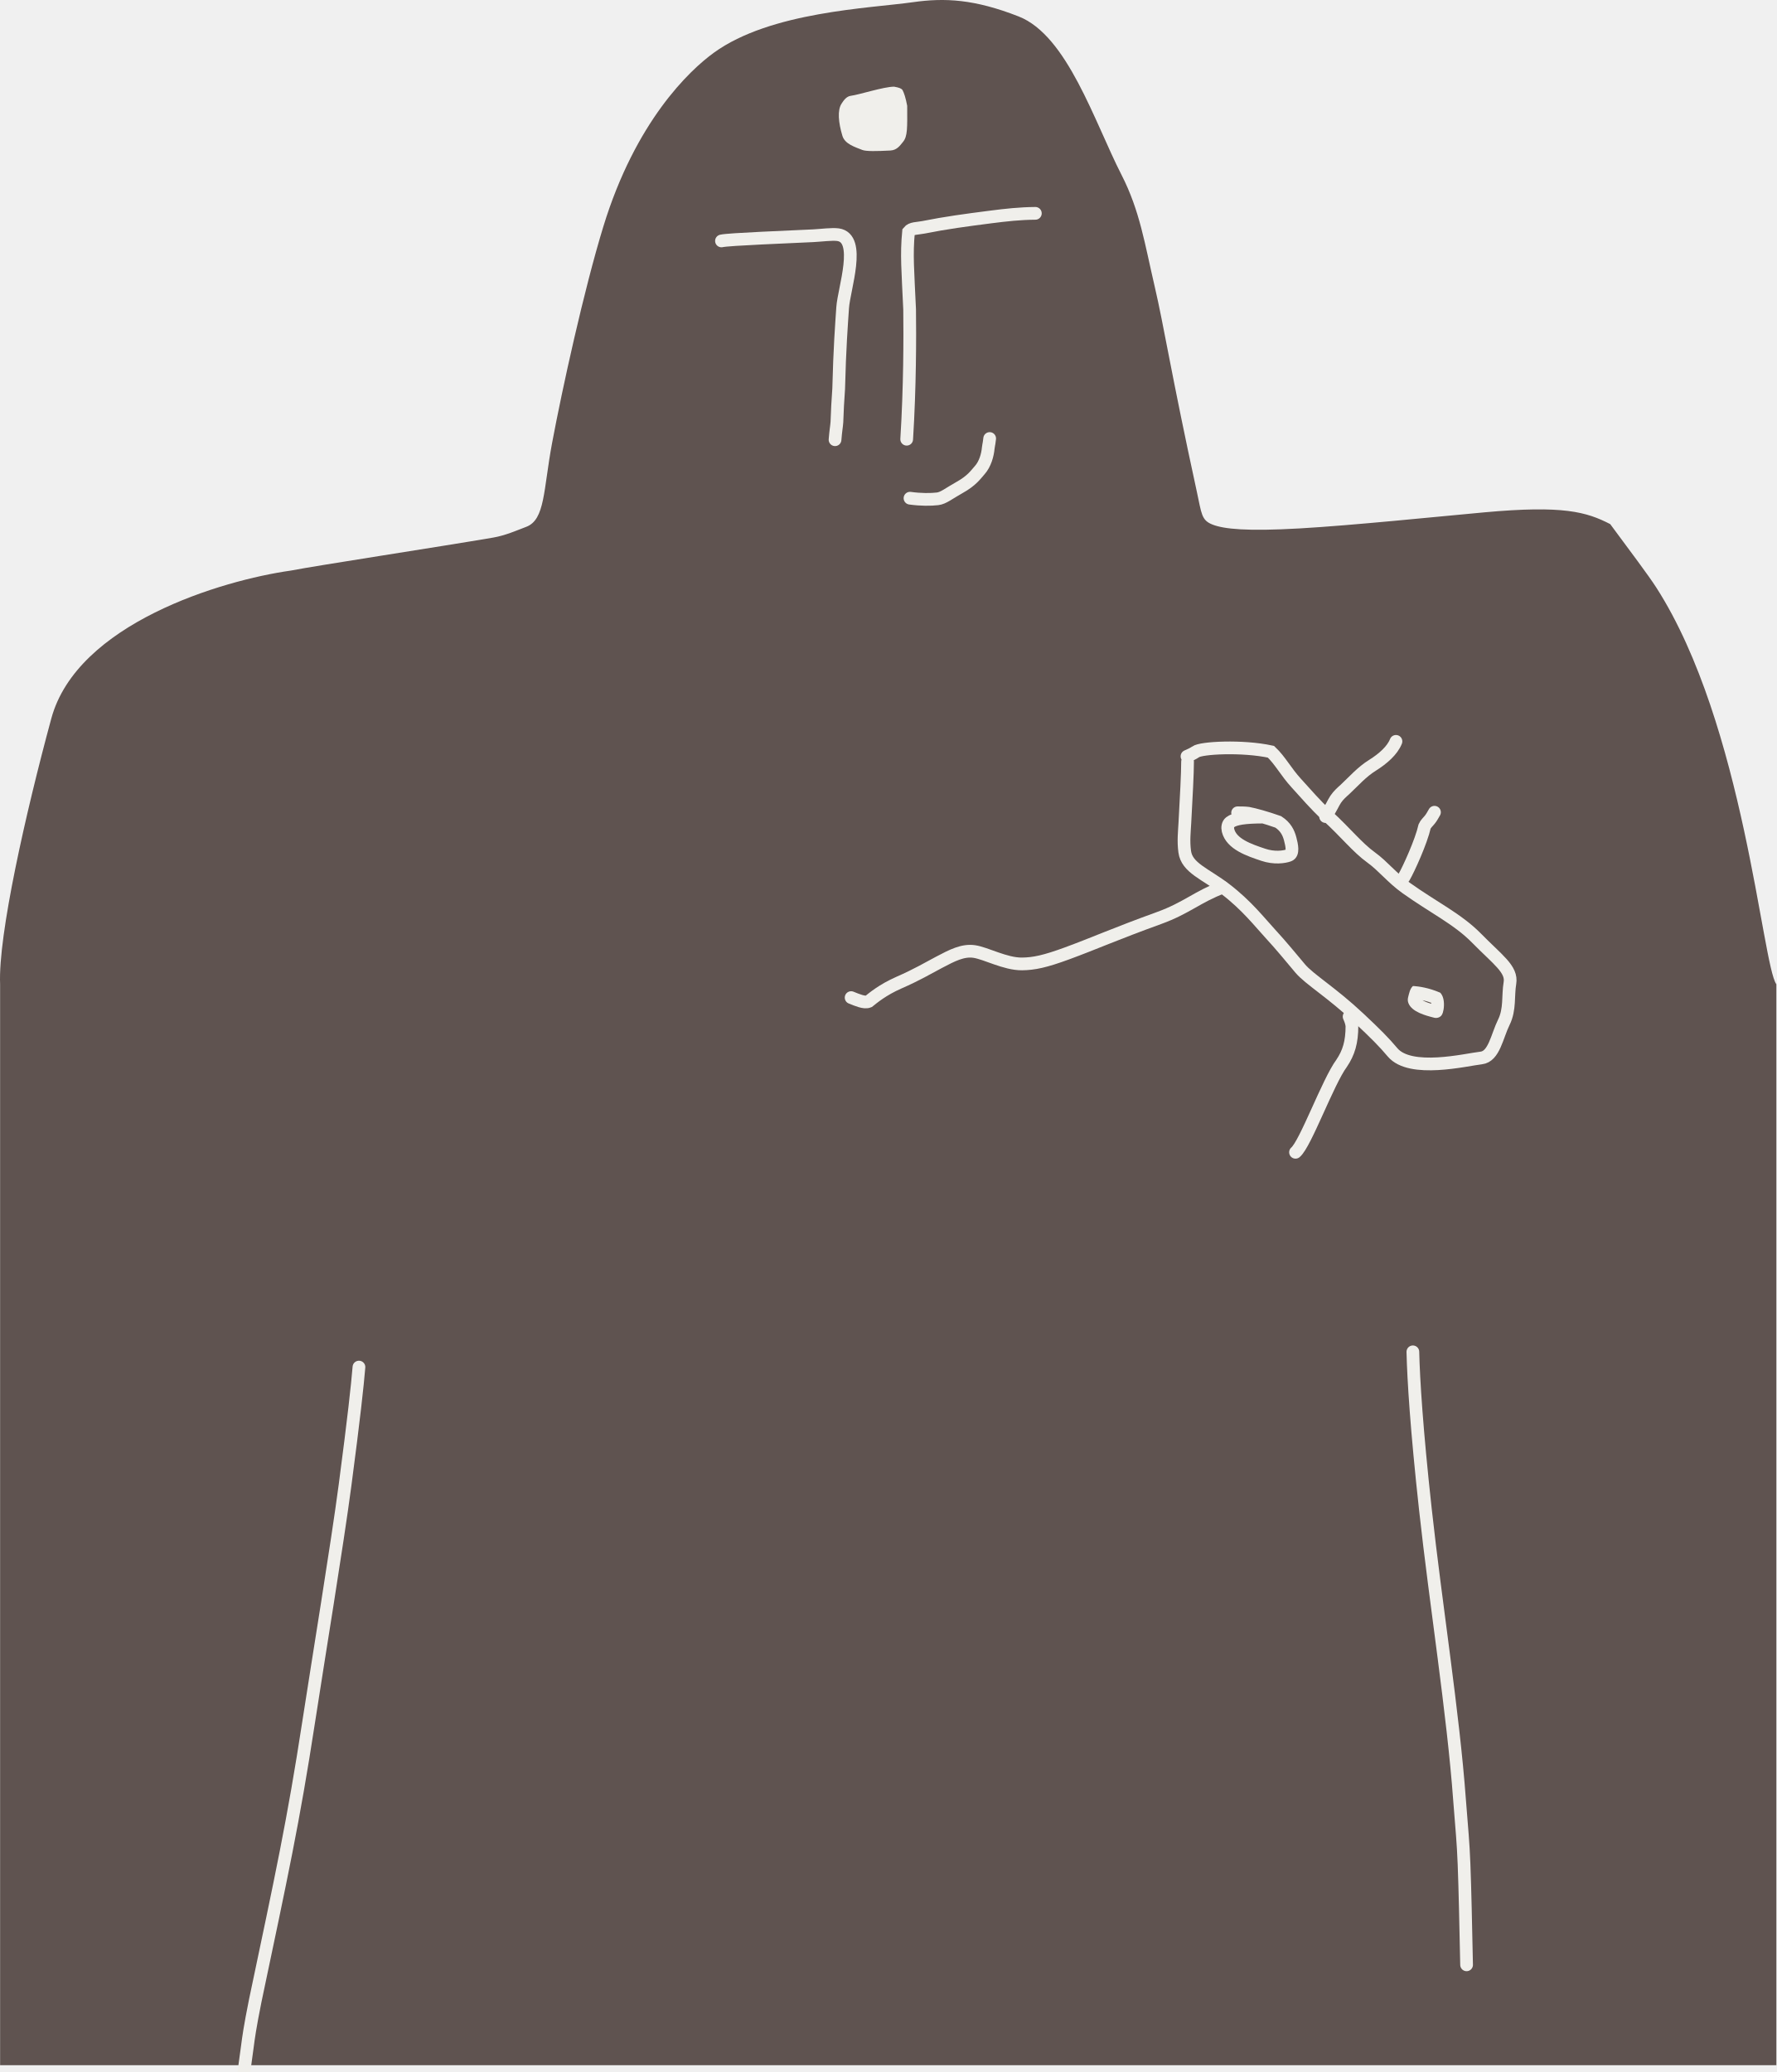
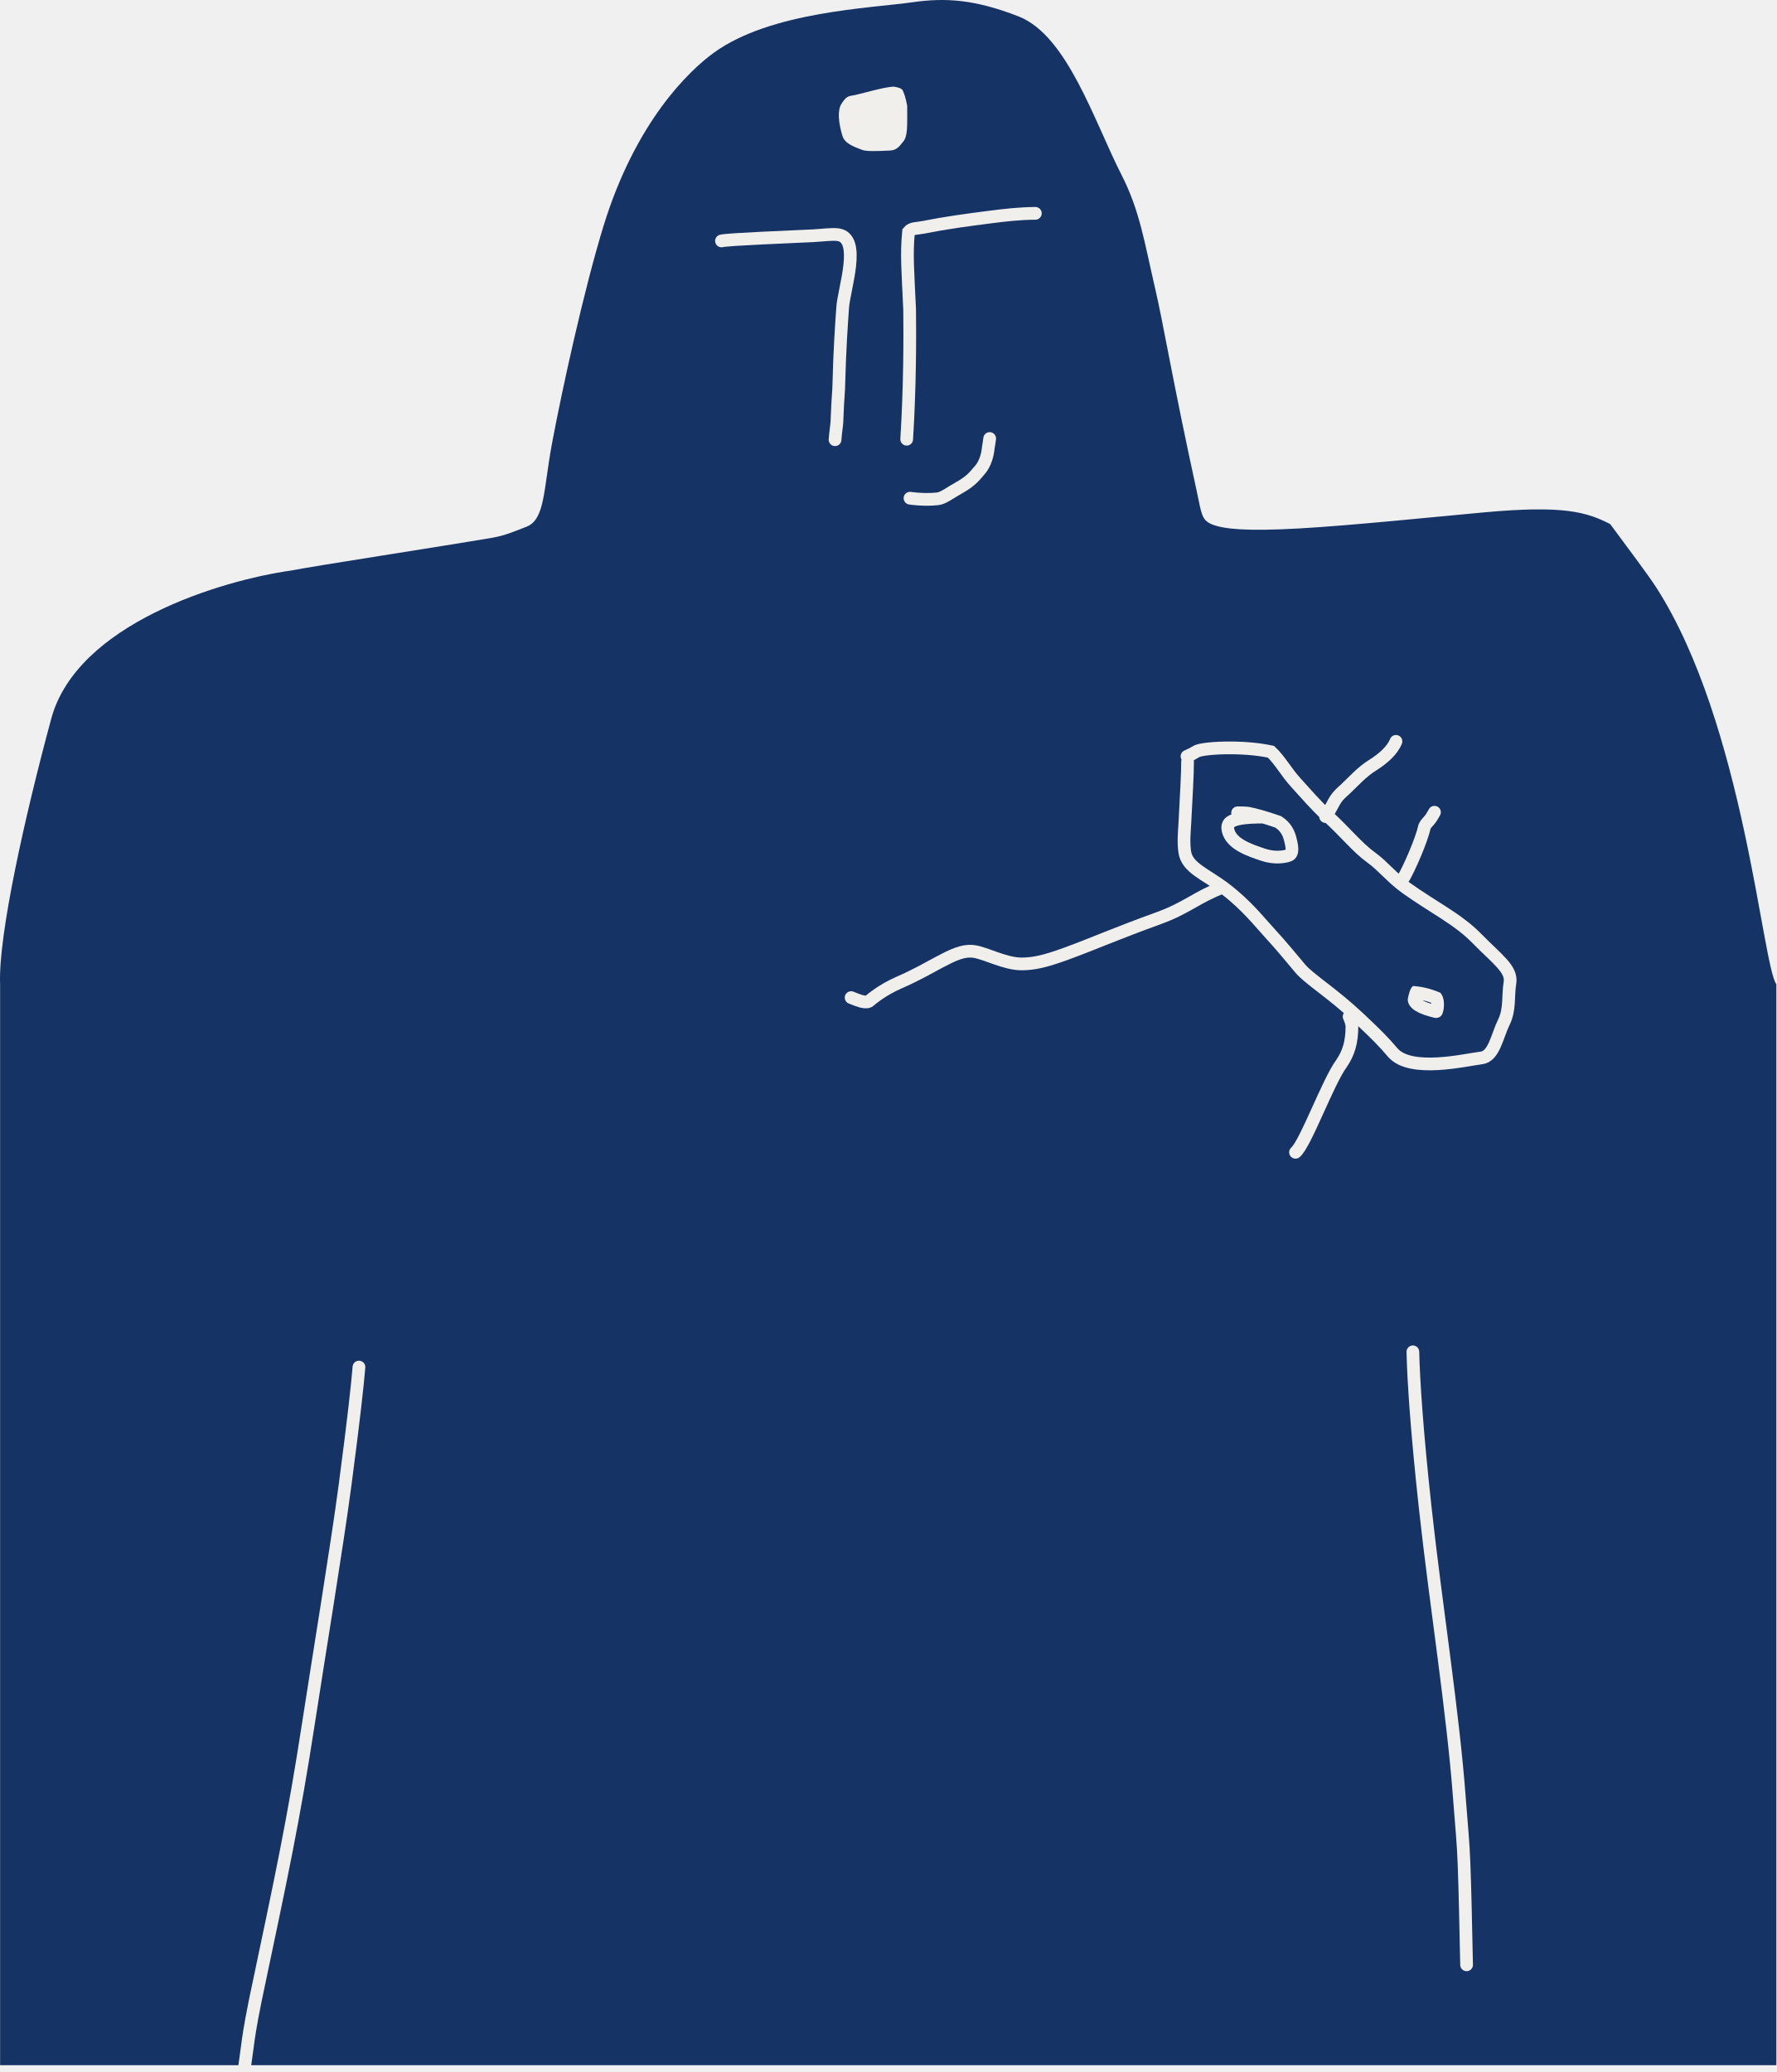
<svg xmlns="http://www.w3.org/2000/svg" width="152" height="177.303" viewBox="0 0 152 177.303" fill="none">
  <g id="Original Golem guide" clip-path="url(#clip0_0_4)">
-     <path id="Golem silhouette" d="M42.198 46.002C37.588 46.792 27.16 48.383 24.886 48.825C18.972 49.658 6.594 53.357 4.389 61.487C2.185 69.616 -0.163 80.03 0.009 84.221V176.723H152V84.221C150.784 82.568 149.244 62.004 141.743 50.302C141.031 49.192 139.542 47.23 137.784 44.849C135.75 43.8 133.749 43.227 127.028 43.84C122.865 44.219 115.763 44.956 111.217 45.217C106.67 45.478 104.737 45.27 103.764 44.893C102.791 44.516 102.826 43.977 102.4 42.023C100.239 32.103 99.596 27.904 98.807 24.525C97.95 20.855 97.544 18.049 95.968 14.967C93.642 10.418 91.334 3.039 87.163 1.407C83.38 -0.074 80.85 -0.199 78.135 0.186C74.405 0.715 65.949 0.991 61.092 4.505C58.96 6.048 54.376 10.416 51.628 19.382C49.965 24.808 48.107 33.281 47.24 37.917C46.487 41.938 46.653 44.468 45.028 45.082C44.191 45.399 43.246 45.822 42.198 46.002Z" fill="#5F5350" />
+     <path id="Golem silhouette" d="M42.198 46.002C37.588 46.792 27.16 48.383 24.886 48.825C18.972 49.658 6.594 53.357 4.389 61.487C2.185 69.616 -0.163 80.03 0.009 84.221V176.723H152V84.221C150.784 82.568 149.244 62.004 141.743 50.302C141.031 49.192 139.542 47.23 137.784 44.849C135.75 43.8 133.749 43.227 127.028 43.84C122.865 44.219 115.763 44.956 111.217 45.217C106.67 45.478 104.737 45.27 103.764 44.893C102.791 44.516 102.826 43.977 102.4 42.023C100.239 32.103 99.596 27.904 98.807 24.525C97.95 20.855 97.544 18.049 95.968 14.967C93.642 10.418 91.334 3.039 87.163 1.407C83.38 -0.074 80.85 -0.199 78.135 0.186C74.405 0.715 65.949 0.991 61.092 4.505C58.96 6.048 54.376 10.416 51.628 19.382C49.965 24.808 48.107 33.281 47.24 37.917C46.487 41.938 46.653 44.468 45.028 45.082C44.191 45.399 43.246 45.822 42.198 46.002Z" fill="#153465" />
    <path id="Hand-drawn detail" d="M101.618 65.173C101.618 66.155 101.507 68.221 101.388 70.4C101.347 71.165 101.252 71.964 101.374 72.876C101.56 74.275 103.136 74.763 104.864 76.087C106.689 77.485 107.805 78.933 108.702 79.903C109.669 80.95 110.511 81.994 111.263 82.882C112.047 83.807 113.945 84.926 116.288 87.125C117.691 88.441 118.426 89.176 119.156 90.046C120.677 91.859 125.456 90.677 126.747 90.531C127.851 90.406 128.085 88.683 128.683 87.47C129.229 86.362 129.016 85.212 129.202 84.123C129.405 82.938 128.155 82.126 126.35 80.284C124.736 78.638 122.649 77.647 120.318 75.981C119.107 75.116 118.341 74.107 117.339 73.384C116.129 72.512 115.165 71.255 113.531 69.765C112.541 68.862 111.816 67.989 110.918 67.01C110.044 66.057 109.544 65.073 108.754 64.328C106.312 63.794 102.739 63.988 102.31 64.338C102.081 64.494 101.829 64.605 101.569 64.719" stroke-width="1.088" stroke-linecap="round" stroke="#F0EFEB" />
    <path id="Hand-drawn detail_2" d="M108.098 69.919C106.557 69.919 105.658 70.046 105.255 70.365C105.058 70.52 105.02 70.812 105.082 71.061C105.372 72.23 106.882 72.737 108.088 73.141L108.099 73.145C109.03 73.457 109.879 73.342 110.289 73.191C110.7 73.038 110.539 72.319 110.399 71.785C110.256 71.242 110.007 70.743 109.38 70.331C108.312 69.955 107.379 69.699 106.815 69.59C106.523 69.552 106.216 69.552 105.9 69.551" stroke-width="1.088" stroke-linecap="round" stroke="#F0EFEB" />
    <mask id="stroke0_0_4" fill="white">
      <path d="M120.491 85.333C120.577 85.008 120.642 84.611 120.901 84.376C120.941 84.377 120.981 84.379 121.021 84.381C121.353 84.407 122.224 84.503 123.248 84.951C123.589 85.323 123.589 85.97 123.525 86.376C123.46 86.782 123.336 86.943 123.191 87.024C123.047 87.104 122.884 87.128 122.729 87.089C121.96 86.896 120.833 86.593 120.526 85.862C120.456 85.694 120.442 85.521 120.491 85.333Z" />
    </mask>
    <path id="Hand-drawn detail_3" d="M122.825 84.184C123.11 84.09 123.265 83.782 123.172 83.497C123.078 83.212 122.77 83.057 122.485 83.151L122.655 83.667L122.825 84.184ZM121.103 84.246L121.317 84.746L121.103 84.246ZM120.901 84.376L120.884 84.919L121.104 84.926L121.267 84.778L120.901 84.376ZM120.539 83.828C120.238 83.828 119.995 84.072 119.995 84.372C119.995 84.672 120.238 84.916 120.539 84.916V84.372V83.828ZM122.655 83.667L122.485 83.151C122.192 83.247 121.6 83.442 120.89 83.746L121.103 84.246L121.317 84.746C121.983 84.461 122.539 84.278 122.825 84.184L122.655 83.667ZM121.103 84.246L120.89 83.746C120.754 83.804 120.636 83.882 120.536 83.973L120.901 84.376L121.267 84.778C121.28 84.766 121.296 84.755 121.317 84.746L121.103 84.246ZM120.901 84.376L120.918 83.832C120.786 83.828 120.659 83.828 120.539 83.828V84.372V84.916C120.662 84.916 120.772 84.916 120.884 84.919L120.901 84.376ZM120.539 84.372V83.828H120.539V84.372V84.916H120.539V84.372ZM120.901 84.376L120.935 83.289L120.496 83.275L120.17 83.571L120.901 84.376ZM120.491 85.333L119.439 85.056V85.056L120.491 85.333ZM120.526 85.862L119.523 86.283L120.526 85.862ZM122.729 87.089L122.464 88.144V88.144L122.729 87.089ZM123.248 84.951L124.048 84.216L123.893 84.047L123.684 83.955L123.248 84.951ZM121.021 84.381L121.107 83.297L121.093 83.296L121.08 83.295L121.021 84.381ZM120.901 84.376L120.17 83.571C119.849 83.862 119.692 84.213 119.605 84.461C119.527 84.684 119.462 84.969 119.439 85.056L120.491 85.333L121.543 85.61C121.556 85.561 121.568 85.512 121.578 85.469C121.589 85.425 121.599 85.387 121.608 85.35C121.628 85.275 121.643 85.222 121.657 85.181C121.689 85.09 121.694 85.125 121.632 85.181L120.901 84.376ZM120.491 85.333L119.439 85.056C119.329 85.475 119.36 85.894 119.523 86.283L120.526 85.862L121.529 85.441C121.536 85.459 121.546 85.49 121.548 85.53C121.551 85.569 121.546 85.598 121.543 85.61L120.491 85.333ZM120.526 85.862L119.523 86.283C119.837 87.031 120.508 87.439 121 87.665C121.519 87.904 122.085 88.049 122.464 88.144L122.729 87.089L122.993 86.034C122.604 85.936 122.221 85.833 121.908 85.689C121.568 85.533 121.521 85.424 121.529 85.441L120.526 85.862ZM122.729 87.089L122.464 88.144C122.903 88.254 123.349 88.181 123.721 87.973L123.191 87.024L122.662 86.074C122.745 86.027 122.865 86.002 122.993 86.034L122.729 87.089ZM123.191 87.024L123.721 87.973C124.277 87.663 124.508 87.118 124.599 86.546L123.525 86.376L122.45 86.206C122.43 86.333 122.413 86.337 122.442 86.286C122.458 86.257 122.486 86.217 122.529 86.174C122.572 86.131 122.619 86.098 122.662 86.074L123.191 87.024ZM123.525 86.376L124.599 86.546C124.643 86.266 124.668 85.894 124.616 85.507C124.566 85.13 124.428 84.629 124.048 84.216L123.248 84.951L122.447 85.687C122.409 85.646 122.441 85.653 122.46 85.795C122.478 85.925 122.47 86.079 122.45 86.206L123.525 86.376ZM123.248 84.951L123.684 83.955C122.508 83.441 121.505 83.328 121.107 83.297L121.021 84.381L120.936 85.465C121.201 85.486 121.94 85.566 122.811 85.948L123.248 84.951ZM121.021 84.381L121.08 83.295C121.03 83.292 120.982 83.29 120.935 83.289L120.901 84.376L120.867 85.463C120.9 85.464 120.931 85.465 120.963 85.467L121.021 84.381Z" fill="#F0EFEB" mask="url(#stroke0_0_4)" />
    <path id="Hand-drawn detail_4" d="M119.45 63.439C119.143 64.219 118.338 64.925 117.438 65.489C116.518 66.064 115.871 66.82 115.082 67.558L115.076 67.563C114.828 67.784 114.523 68.054 114.298 68.387C114.072 68.722 113.935 69.112 113.429 69.874" stroke-width="1.088" stroke-linecap="round" stroke="#F0EFEB" />
    <path id="Hand-drawn detail_5" d="M104.62 75.928C102.484 76.726 101.535 77.701 99.193 78.55C95.371 79.935 93.617 80.733 91.303 81.582C89.421 82.273 88.474 82.473 87.45 82.484C86.015 82.498 84.367 81.565 83.353 81.42C82.392 81.283 81.477 81.751 80.355 82.345C79.356 82.873 78.466 83.409 76.931 84.08C75.517 84.699 74.679 85.417 74.33 85.694C74.131 85.776 73.889 85.737 73.63 85.662C73.372 85.587 73.105 85.478 72.829 85.365" stroke-width="1.088" stroke-linecap="round" stroke="#F0EFEB" />
    <path id="Hand-drawn detail_6" d="M110.855 98.602C111.712 97.885 113.636 92.556 114.804 90.981C115.404 90.088 115.685 89.192 115.684 87.776C115.636 87.44 115.54 87.219 115.441 86.991" stroke-width="1.088" stroke-linecap="round" stroke="#F0EFEB" />
    <path id="Hand-drawn detail_7" d="M120.135 75.065C120.543 74.368 121.611 72.012 121.903 70.714C121.998 70.499 122.186 70.338 122.339 70.148C122.493 69.959 122.607 69.746 122.746 69.504" stroke-width="1.088" stroke-linecap="round" stroke="#F0EFEB" />
    <path id="Hand-drawn detail_8" d="M77.867 42.631C78.804 42.761 79.64 42.754 80.23 42.685C80.733 42.627 81.211 42.213 82.077 41.732C83.168 41.126 83.483 40.622 83.839 40.222C84.289 39.717 84.507 38.958 84.564 38.329C84.583 38.17 84.613 38.031 84.635 37.9C84.657 37.768 84.671 37.647 84.685 37.523" stroke-width="1.088" stroke-linecap="round" stroke="#F0EFEB" />
    <path id="Hand-drawn detail_9" d="M61.735 20.617C62.277 20.473 67.681 20.27 69.596 20.172C70.281 20.137 71.198 20.011 71.709 20.083C73.746 20.368 72.212 24.725 72.105 26.321C72.005 27.821 71.852 29.741 71.764 33.279C71.691 34.314 71.643 35.155 71.612 36.131C71.58 36.549 71.518 36.807 71.453 37.628" stroke-width="1.088" stroke-linecap="round" stroke="#F0EFEB" />
    <path id="Hand-drawn detail_10" d="M88.594 18.256C87.268 18.268 86.102 18.395 84.723 18.573C82.661 18.839 80.941 19.067 79.021 19.451C78.492 19.557 77.994 19.507 77.742 19.826C77.551 21.796 77.687 23.171 77.835 26.476C77.864 28.805 77.864 33.129 77.584 37.585" stroke-width="1.088" stroke-linecap="round" stroke="#F0EFEB" />
    <path id="Hand-drawn detail_11" d="M120.897 115.677C120.952 118.066 121.221 122.332 121.966 129.133C122.866 137.354 124.343 146.545 124.891 154.024C125.106 156.802 125.195 157.518 125.275 159.516C125.355 161.514 125.423 164.774 125.493 168.132" stroke-width="1.088" stroke-linecap="round" stroke="#F0EFEB" />
    <path id="Hand-drawn detail_12" d="M30.715 116.982C30.579 118.601 30.297 121.235 29.529 127.06C28.841 132.265 27.235 141.992 26.41 147.364C25.102 155.881 24.105 160.444 21.842 171.195C21.375 173.523 21.264 174.378 21.168 175.117L21.157 175.199C21.058 175.958 20.965 176.621 20.87 177.303" stroke-width="1.088" stroke-linecap="round" stroke="#F0EFEB" />
    <path id="Forehead mark" d="M72.804 8.198C73.528 8.104 75.621 7.418 76.508 7.417C76.979 7.5 77.126 7.58 77.222 7.695C77.362 7.957 77.496 8.362 77.627 9.056C77.635 10.908 77.669 11.665 77.272 12.138C77.026 12.431 76.771 12.85 76.186 12.88C75.029 12.94 74.108 12.961 73.783 12.83C73.167 12.582 72.297 12.332 72.083 11.623C71.743 10.496 71.64 9.432 72.013 8.865C72.186 8.601 72.42 8.248 72.804 8.198Z" fill="#F0EFEB" />
  </g>
  <defs>
    <clipPath id="clip0_0_4">
      <rect width="152" height="177.303" fill="white" />
    </clipPath>
  </defs>
</svg>
